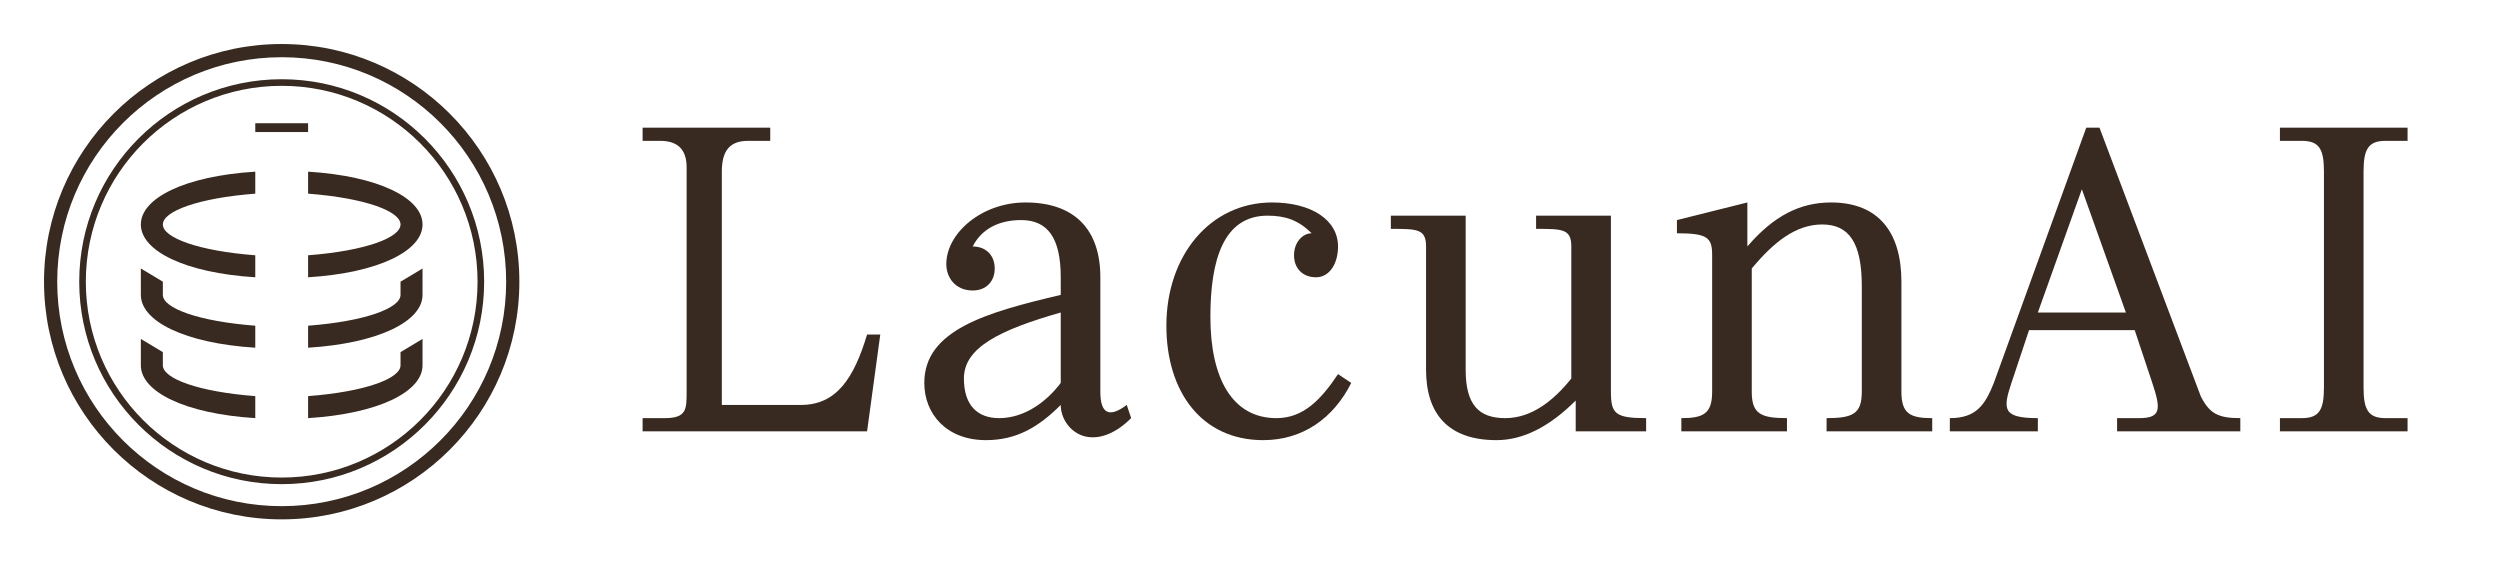
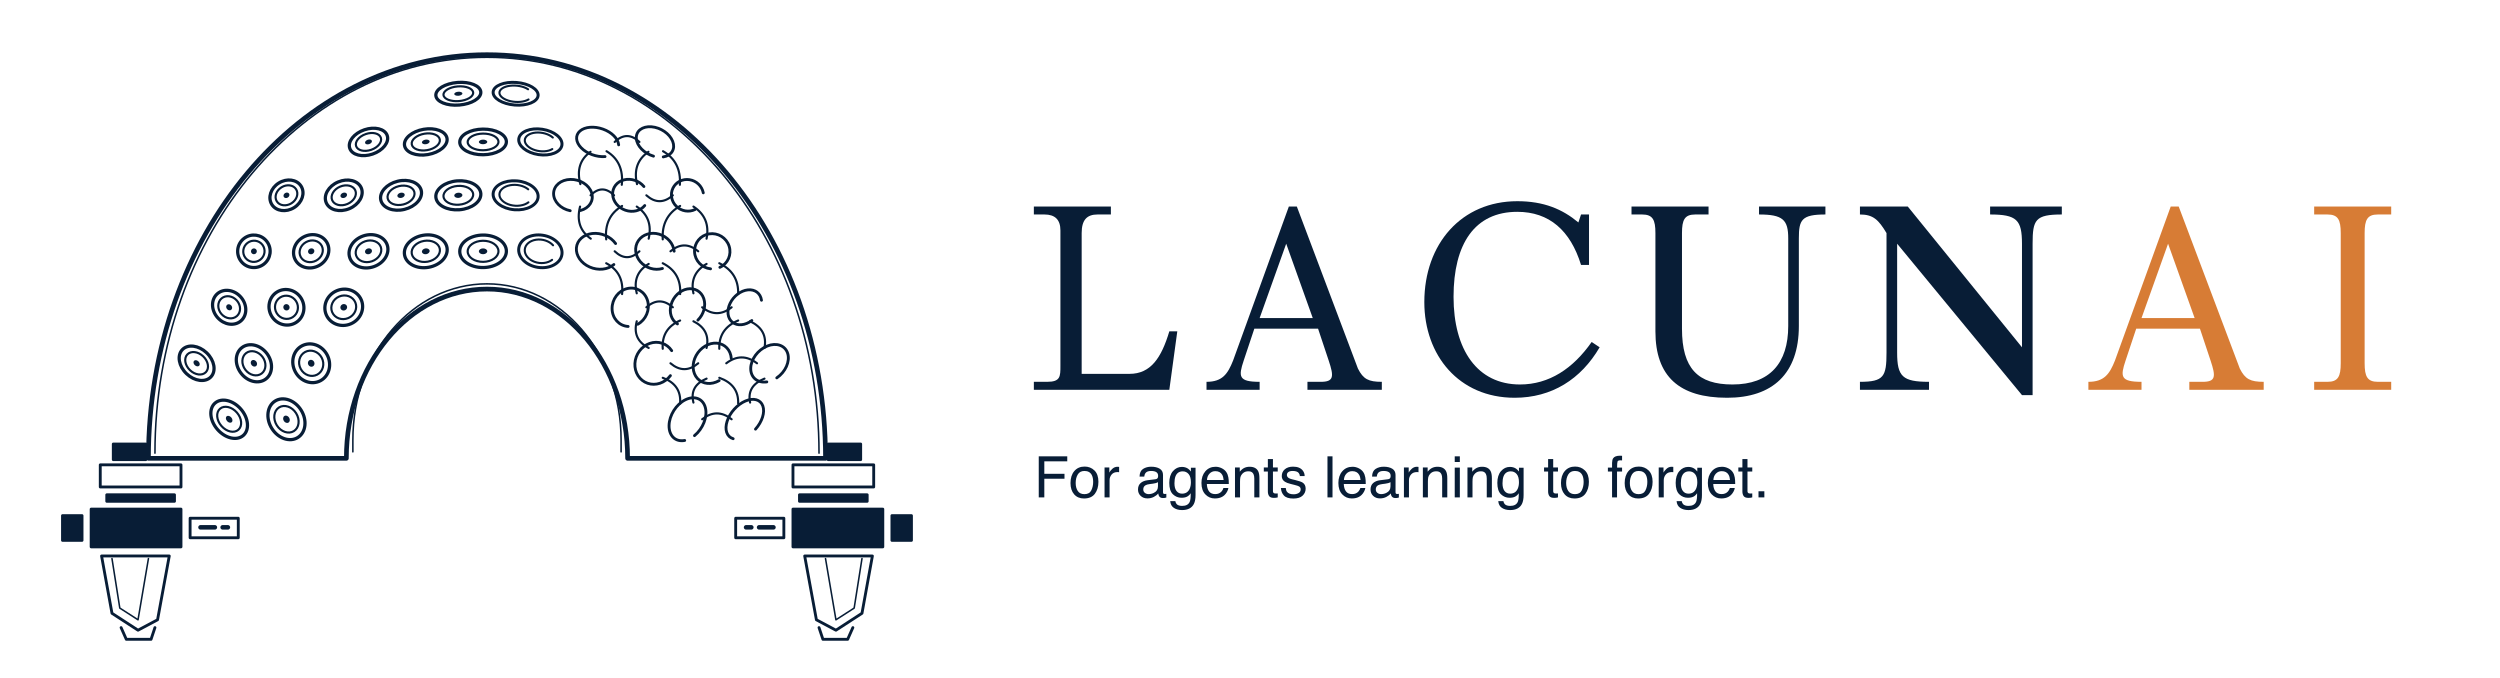
- <svg xmlns="http://www.w3.org/2000/svg" width="568" height="128" viewBox="0 0 568 128" role="img" aria-labelledby="title desc">
-   <g fill="#382A20">
-     <path fill-rule="evenodd" d="M64 10 A54 54 0 1 1 64 118 A54 54 0 1 1 64 10 Z M64 13 A51 51 0 1 0 64 115 A51 51 0 1 0 64 13 Z" />
-     <path fill-rule="evenodd" d="M64 18 A46 46 0 1 1 64 110 A46 46 0 1 1 64 18 Z M64 19.5 A44.5 44.5 0 1 0 64 108.5 A44.5 44.5 0 1 0 64 19.5 Z" />
-     <path d="M58 28 H70 V30 H58 Z" />
-     <path d="M58 39 C42 40 32 45 32 51 C32 57 42 62 58 63 V58 C45 57 37 54 37 51 C37 48 45 45 58 44 Z M70 39 V44 C83 45 91 48 91 51 C91 54 83 57 70 58 V63 C86 62 96 57 96 51 C96 45 86 40 70 39 Z" />
-     <path d="M32 61 V67 C32 73 42 78 58 79 V74 C45 73 37 70 37 67 V64 Z M91 64 V67 C91 70 83 73 70 74 V79 C86 78 96 73 96 67 V61 Z" />
-     <path d="M32 77 V83 C32 89 42 94 58 95 V90 C45 89 37 86 37 83 V80 Z M91 80 V83 C91 86 83 89 70 90 V95 C86 94 96 89 96 83 V77 Z" />
-     <g transform="translate(146 14)" fill-rule="evenodd">
-       <path d="M0 15 H29 V18 H24 C20 18 18 20 18 25 V78 H36 C44 78 48 72 51 62 H54 L51 84 H0 V81 H5 C10 81 10 79 10 75 V24 C10 20 8 18 4 18 H0 Z" transform="translate(0 0)" />
-       <path d="M32 49 C32 40 29 36 23 36 C18 36 14 38 12 42 C15 42 17 44 17 47 C17 50 15 52 12 52 C8 52 6 49 6 46 C6 39 14 32 24 32 C35 32 41 38 41 49 V75 C41 80 43 81 47 78 L48 81 C44 85 40 86 37 85 C34 84 32 81 32 78 C27 83 22 86 15 86 C6 86 1 80 1 73 C1 61 15 57 32 53 Z M32 57 C18 61 10 65 10 72 C10 78 13 81 18 81 C24 81 29 77 32 73 Z" transform="translate(63 0)" />
-       <path d="M39 42 C39 46 37 49 34 49 C31 49 29 47 29 44 C29 41 31 39 33 39 C30 36 27 35 23 35 C13 35 10 45 10 58 C10 72 15 81 25 81 C31 81 35 77 39 71 L42 73 C38 81 31 86 22 86 C8 86 0 75 0 60 C0 44 10 32 24 32 C33 32 39 36 39 42 Z" transform="translate(119 0)" />
-       <path d="M0 35 H17 V70 C17 78 20 81 26 81 C32 81 37 77 41 72 V42 C41 38 39 38 33 38 V35 H50 V75 C50 80 51 81 58 81 V84 H42 V77 C36 83 30 86 24 86 C13 86 8 80 8 70 V42 C8 38 6 38 0 38 Z" transform="translate(170 0)" />
-       <path d="M0 36 L16 32 V42 C22 35 28 32 35 32 C46 32 51 39 51 50 V75 C51 80 53 81 58 81 V84 H34 V81 C40 81 42 80 42 75 V51 C42 41 39 37 33 37 C27 37 22 41 17 47 V75 C17 80 19 81 25 81 V84 H1 V81 C6 81 8 80 8 75 V44 C8 40 7 39 0 39 Z" transform="translate(235 0)" />
-       <path d="M28 15 H31 L54 76 C56 80 58 81 63 81 V84 H35 V81 H40 C45 81 45 79 43 73 L39 61 H15 L11 73 C9 79 9 81 17 81 V84 H-3 V81 C3 81 5 78 7 73 Z M17 57 H37 L27 29 Z" transform="translate(300 0)" />
-       <path d="M0 15 H29 V18 H24 C20 18 19 20 19 25 V74 C19 79 20 81 24 81 H29 V84 H0 V81 H5 C9 81 10 79 10 74 V25 C10 20 9 18 5 18 H0 Z" transform="translate(372 0)" />
+ <svg xmlns="http://www.w3.org/2000/svg" width="960" height="260" viewBox="0 0 960 260" role="img" aria-labelledby="title desc">
+   <g transform="translate(7 1) scale(.5)">
+     <g stroke="#081D36" fill="none" stroke-linecap="round" stroke-linejoin="round">
+       <defs>
+         <clipPath id="helmet-shell">
+           <path d="M100 350 A260 310 0 0 1 620 350 H468 A108 130 0 0 0 252 350 Z" />
+         </clipPath>
+       </defs>
+       <g clip-path="url(#helmet-shell)">
+         <path stroke-width="1.65" d="M458.08 107.00 Q467.58 98.00 477.07 107.00" />
+         <path stroke-width="1.65" d="M439.50 114.59 Q427.44 123.22 431.71 139.42" />
+         <path stroke-width="1.65" d="M451.81 114.14 Q465.35 122.35 463.53 139.93" />
+         <path stroke-width="1.65" d="M483.99 114.59 Q471.44 123.22 475.22 139.42" />
+         <path stroke-width="1.65" d="M495.21 114.14 Q509.35 122.35 508.13 139.93" />
+         <path stroke-width="1.65" d="M439.57 148.00 Q448.58 139.00 457.58 148.00" />
+         <path stroke-width="1.65" d="M431.49 156.65 Q427.37 172.62 439.71 181.31" />
+         <path stroke-width="1.65" d="M482.42 148.00 Q492.58 157.00 502.73 148.00" />
+         <path stroke-width="1.65" d="M475.02 156.65 Q487.83 165.34 484.18 181.31" />
+         <path stroke-width="1.65" d="M463.76 156.17 Q449.88 164.48 451.57 181.84" />
+         <path stroke-width="1.65" d="M518.56 156.65 Q531.83 165.34 528.64 181.31" />
+         <path stroke-width="1.65" d="M508.33 156.17 Q493.88 164.48 494.99 181.84" />
+         <path stroke-width="1.65" d="M458.08 191.00 Q467.58 200.00 477.07 191.00" />
+         <path stroke-width="1.65" d="M451.57 200.16 Q465.44 207.48 463.76 223.85" />
+         <path stroke-width="1.65" d="M500.93 191.00 Q511.58 182.00 522.22 191.00" />
+         <path stroke-width="1.65" d="M484.18 200.69 Q471.37 208.34 475.02 223.26" />
+         <path stroke-width="1.65" d="M494.99 200.16 Q509.44 207.48 508.33 223.85" />
+         <path stroke-width="1.65" d="M528.64 200.69 Q515.37 208.34 518.56 223.26" />
+         <path stroke-width="1.65" d="M538.42 200.16 Q553.44 207.48 552.91 223.85" />
+         <path stroke-width="1.65" d="M482.42 234.00 Q492.58 225.00 502.73 234.00" />
+         <path stroke-width="1.65" d="M475.02 244.74 Q471.37 258.62 484.18 265.22" />
+         <path stroke-width="1.65" d="M525.27 234.00 Q536.58 243.00 547.88 234.00" />
+         <path stroke-width="1.65" d="M518.56 244.74 Q531.83 251.34 528.64 265.22" />
+         <path stroke-width="1.65" d="M508.33 244.15 Q493.88 250.48 494.99 265.86" />
+         <path stroke-width="1.65" d="M562.09 244.74 Q575.83 251.34 573.11 265.22" />
+         <path stroke-width="1.65" d="M552.91 244.15 Q537.88 250.48 538.42 265.86" />
+         <path stroke-width="1.65" d="M500.93 277.00 Q511.58 286.00 522.22 277.00" />
+         <path stroke-width="1.65" d="M494.99 288.14 Q509.44 293.48 508.33 307.88" />
+         <path stroke-width="1.65" d="M543.78 277.00 Q555.58 268.00 567.38 277.00" />
+         <path stroke-width="1.65" d="M528.64 288.78 Q515.37 294.34 518.56 307.17" />
+         <path stroke-width="1.65" d="M538.42 288.14 Q553.44 293.48 552.91 307.88" />
+         <path stroke-width="1.65" d="M573.11 288.78 Q559.37 294.34 562.09 307.17" />
+         <path stroke-width="1.65" d="M525.27 320.00 Q536.58 311.00 547.88 320.00" />
+         <ellipse cx="338" cy="70" rx="17.32" ry="8.69" transform="rotate(-4.57 338 70)" stroke-width="2.5" />
+         <ellipse cx="338" cy="70" rx="11.43" ry="5.65" transform="rotate(-4.57 338 70)" stroke-width="1.65" />
+         <ellipse cx="338" cy="70" rx="3.12" ry="1.56" transform="rotate(-4.57 338 70)" fill="#081D36" stroke="none" />
+         <ellipse cx="382" cy="70" rx="17.32" ry="8.69" transform="rotate(4.57 382 70)" stroke-width="2.3" />
+         <path stroke-width="1.6" d="M391.90 74.39 A12.47 6.25 4.57 1 1 391.57 66.57" />
+         <ellipse cx="269" cy="107" rx="15.20" ry="9.84" transform="rotate(-18.90 269 107)" stroke-width="2.5" />
+         <ellipse cx="269" cy="107" rx="10.03" ry="6.40" transform="rotate(-18.90 269 107)" stroke-width="1.65" />
+         <ellipse cx="269" cy="107" rx="2.74" ry="1.77" transform="rotate(-18.90 269 107)" fill="#081D36" stroke="none" />
+         <ellipse cx="313" cy="107" rx="16.55" ry="9.84" transform="rotate(-9.76 313 107)" stroke-width="2.5" />
+         <ellipse cx="313" cy="107" rx="10.93" ry="6.40" transform="rotate(-9.76 313 107)" stroke-width="1.65" />
+         <ellipse cx="313" cy="107" rx="2.98" ry="1.77" transform="rotate(-9.76 313 107)" fill="#081D36" stroke="none" />
+         <ellipse cx="357" cy="107" rx="17.91" ry="9.84" transform="rotate(-0.62 357 107)" stroke-width="2.5" />
+         <ellipse cx="357" cy="107" rx="11.82" ry="6.40" transform="rotate(-0.62 357 107)" stroke-width="1.65" />
+         <ellipse cx="357" cy="107" rx="3.22" ry="1.77" transform="rotate(-0.62 357 107)" fill="#081D36" stroke="none" />
+         <ellipse cx="401" cy="107" rx="16.74" ry="9.84" transform="rotate(8.52 401 107)" stroke-width="2.3" />
+         <path stroke-width="1.6" d="M410.16 112.48 A12.05 7.09 8.52 1 1 410.56 103.64" />
+         <path stroke-width="2.2" d="M450.66 118.26 A16.62 10.63 17.65 1 1 461.13 109.25" />
+         <path stroke-width="2.2" d="M487.87 117.93 A15.15 10.63 26.79 1 1 495.40 118.51" />
+         <ellipse cx="206" cy="148" rx="13.26" ry="11.12" transform="rotate(-31.98 206 148)" stroke-width="2.5" />
+         <ellipse cx="206" cy="148" rx="8.75" ry="7.23" transform="rotate(-31.98 206 148)" stroke-width="1.65" />
+         <ellipse cx="206" cy="148" rx="2.39" ry="2.00" transform="rotate(-31.98 206 148)" fill="#081D36" stroke="none" />
+         <ellipse cx="250" cy="148" rx="14.62" ry="11.12" transform="rotate(-22.85 250 148)" stroke-width="2.5" />
+         <ellipse cx="250" cy="148" rx="9.65" ry="7.23" transform="rotate(-22.85 250 148)" stroke-width="1.65" />
+         <ellipse cx="250" cy="148" rx="2.63" ry="2.00" transform="rotate(-22.85 250 148)" fill="#081D36" stroke="none" />
+         <ellipse cx="294" cy="148" rx="15.97" ry="11.12" transform="rotate(-13.71 294 148)" stroke-width="2.5" />
+         <ellipse cx="294" cy="148" rx="10.54" ry="7.23" transform="rotate(-13.71 294 148)" stroke-width="1.65" />
+         <ellipse cx="294" cy="148" rx="2.87" ry="2.00" transform="rotate(-13.71 294 148)" fill="#081D36" stroke="none" />
+         <ellipse cx="338" cy="148" rx="17.32" ry="11.12" transform="rotate(-4.57 338 148)" stroke-width="2.5" />
+         <ellipse cx="338" cy="148" rx="11.43" ry="7.23" transform="rotate(-4.57 338 148)" stroke-width="1.65" />
+         <ellipse cx="338" cy="148" rx="3.12" ry="2.00" transform="rotate(-4.57 338 148)" fill="#081D36" stroke="none" />
+         <ellipse cx="382" cy="148" rx="17.32" ry="11.12" transform="rotate(4.57 382 148)" stroke-width="2.3" />
+         <path stroke-width="1.6" d="M391.82 153.39 A12.47 8.01 4.57 1 1 391.67 143.40" />
+         <path stroke-width="2.2" d="M423.92 159.84 A15.01 12.02 13.71 1 1 431.79 159.67" />
+         <path stroke-width="2.2" d="M481.16 155.85 A13.74 12.02 22.85 1 1 480.52 141.26" />
+         <path stroke-width="2.2" d="M519.79 158.91 A12.47 12.02 31.98 1 1 526.12 146.09" />
+         <ellipse cx="181" cy="191" rx="12.49" ry="12.47" transform="rotate(-37.18 181 191)" stroke-width="2.5" />
+         <ellipse cx="181" cy="191" rx="8.24" ry="8.10" transform="rotate(-37.18 181 191)" stroke-width="1.65" />
+         <ellipse cx="181" cy="191" rx="2.25" ry="2.24" transform="rotate(-37.18 181 191)" fill="#081D36" stroke="none" />
+         <ellipse cx="225" cy="191" rx="13.85" ry="12.47" transform="rotate(-28.04 225 191)" stroke-width="2.5" />
+         <ellipse cx="225" cy="191" rx="9.14" ry="8.10" transform="rotate(-28.04 225 191)" stroke-width="1.65" />
+         <ellipse cx="225" cy="191" rx="2.49" ry="2.24" transform="rotate(-28.04 225 191)" fill="#081D36" stroke="none" />
+         <ellipse cx="269" cy="191" rx="15.20" ry="12.47" transform="rotate(-18.90 269 191)" stroke-width="2.5" />
+         <ellipse cx="269" cy="191" rx="10.03" ry="8.10" transform="rotate(-18.90 269 191)" stroke-width="1.65" />
+         <ellipse cx="269" cy="191" rx="2.74" ry="2.24" transform="rotate(-18.90 269 191)" fill="#081D36" stroke="none" />
+         <ellipse cx="313" cy="191" rx="16.55" ry="12.47" transform="rotate(-9.76 313 191)" stroke-width="2.5" />
+         <ellipse cx="313" cy="191" rx="10.93" ry="8.10" transform="rotate(-9.76 313 191)" stroke-width="1.65" />
+         <ellipse cx="313" cy="191" rx="2.98" ry="2.24" transform="rotate(-9.76 313 191)" fill="#081D36" stroke="none" />
+         <ellipse cx="357" cy="191" rx="17.91" ry="12.47" transform="rotate(-0.62 357 191)" stroke-width="2.5" />
+         <ellipse cx="357" cy="191" rx="11.82" ry="8.10" transform="rotate(-0.62 357 191)" stroke-width="1.65" />
+         <ellipse cx="357" cy="191" rx="3.22" ry="2.24" transform="rotate(-0.62 357 191)" fill="#081D36" stroke="none" />
+         <ellipse cx="401" cy="191" rx="16.74" ry="12.47" transform="rotate(8.52 401 191)" stroke-width="2.3" />
+         <path stroke-width="1.6" d="M410.00 197.55 A12.05 8.98 8.52 1 1 410.75 186.39" />
+         <path stroke-width="2.2" d="M457.44 201.15 A16.62 13.47 17.65 1 1 458.78 185.05" />
+         <path stroke-width="2.2" d="M494.75 204.19 A15.15 13.47 26.79 1 1 503.75 190.91" />
+         <path stroke-width="2.2" d="M531.70 204.46 A13.69 13.47 35.93 1 1 538.87 203.31" />
+         <ellipse cx="162" cy="234" rx="11.91" ry="13.81" transform="rotate(-41.12 162 234)" stroke-width="2.5" />
+         <ellipse cx="162" cy="234" rx="7.86" ry="8.98" transform="rotate(-41.12 162 234)" stroke-width="1.65" />
+         <ellipse cx="162" cy="234" rx="2.14" ry="2.49" transform="rotate(-41.12 162 234)" fill="#081D36" stroke="none" />
+         <ellipse cx="206" cy="234" rx="13.26" ry="13.81" transform="rotate(-31.98 206 234)" stroke-width="2.5" />
+         <ellipse cx="206" cy="234" rx="8.75" ry="8.98" transform="rotate(-31.98 206 234)" stroke-width="1.65" />
+         <ellipse cx="206" cy="234" rx="2.39" ry="2.49" transform="rotate(-31.98 206 234)" fill="#081D36" stroke="none" />
+         <ellipse cx="250" cy="234" rx="14.62" ry="13.81" transform="rotate(-22.85 250 234)" stroke-width="2.5" />
+         <ellipse cx="250" cy="234" rx="9.65" ry="8.98" transform="rotate(-22.85 250 234)" stroke-width="1.65" />
+         <ellipse cx="250" cy="234" rx="2.63" ry="2.49" transform="rotate(-22.85 250 234)" fill="#081D36" stroke="none" />
+         <path stroke-width="2.2" d="M468.40 248.72 A13.74 14.92 22.85 1 1 475.76 247.04" />
+         <path stroke-width="2.2" d="M506.28 246.77 A12.47 14.92 31.98 1 1 521.99 243.83" />
+         <path stroke-width="2.2" d="M563.40 244.17 A11.19 14.92 41.12 1 1 570.82 228.58" />
+         <ellipse cx="137" cy="277" rx="11.14" ry="15.16" transform="rotate(-46.32 137 277)" stroke-width="2.5" />
+         <ellipse cx="137" cy="277" rx="7.35" ry="9.85" transform="rotate(-46.32 137 277)" stroke-width="1.65" />
+         <ellipse cx="137" cy="277" rx="2.00" ry="2.73" transform="rotate(-46.32 137 277)" fill="#081D36" stroke="none" />
+         <ellipse cx="181" cy="277" rx="12.49" ry="15.16" transform="rotate(-37.18 181 277)" stroke-width="2.5" />
+         <ellipse cx="181" cy="277" rx="8.24" ry="9.85" transform="rotate(-37.18 181 277)" stroke-width="1.65" />
+         <ellipse cx="181" cy="277" rx="2.25" ry="2.73" transform="rotate(-37.18 181 277)" fill="#081D36" stroke="none" />
+         <ellipse cx="225" cy="277" rx="13.85" ry="15.16" transform="rotate(-28.04 225 277)" stroke-width="2.5" />
+         <ellipse cx="225" cy="277" rx="9.14" ry="9.85" transform="rotate(-28.04 225 277)" stroke-width="1.65" />
+         <ellipse cx="225" cy="277" rx="2.49" ry="2.73" transform="rotate(-28.04 225 277)" fill="#081D36" stroke="none" />
+         <path stroke-width="2.2" d="M500.87 286.49 A15.15 16.37 26.79 1 1 501.86 267.31" />
+         <path stroke-width="2.2" d="M538.28 290.32 A13.69 16.37 35.93 1 1 547.63 273.31" />
+         <path stroke-width="2.2" d="M574.91 291.30 A12.23 16.37 45.07 1 1 582.58 288.20" />
+         <ellipse cx="162" cy="320" rx="11.91" ry="16.50" transform="rotate(-41.12 162 320)" stroke-width="2.5" />
+         <ellipse cx="162" cy="320" rx="7.86" ry="10.72" transform="rotate(-41.12 162 320)" stroke-width="1.65" />
+         <ellipse cx="162" cy="320" rx="2.14" ry="2.97" transform="rotate(-41.12 162 320)" fill="#081D36" stroke="none" />
+         <ellipse cx="206" cy="320" rx="13.26" ry="16.50" transform="rotate(-31.98 206 320)" stroke-width="2.5" />
+         <ellipse cx="206" cy="320" rx="8.75" ry="10.72" transform="rotate(-31.98 206 320)" stroke-width="1.65" />
+         <ellipse cx="206" cy="320" rx="2.39" ry="2.97" transform="rotate(-31.98 206 320)" fill="#081D36" stroke="none" />
+         <path stroke-width="2.2" d="M511.84 336.27 A12.47 17.82 31.98 1 1 519.37 332.56" />
+         <path stroke-width="2.2" d="M549.06 334.93 A11.19 17.82 41.12 1 1 566.23 327.59" />
+       </g>
+       <path d="M100 350 A260 310 0 0 1 620 350 H468 A108 130 0 0 0 252 350 Z" stroke-width="3.6" />
+       <path d="M105 346 A255 304 0 0 1 615 346 M257 345 V336 A103 120 0 0 1 463 336 V345" stroke-width="1.2" />
+       <g stroke-width="2.2">
+         <path d="M73 339 H98 V351 H73 Z" fill="#081D36" />
+         <path d="M63 355 H125 V372 H63 Z" />
+         <path d="M68 378 H120 V383 H68 Z" fill="#081D36" />
+         <path d="M56 389 H125 V418 H56 Z" fill="#081D36" />
+         <path d="M34 394 H49 V413 H34 Z" fill="#081D36" />
+         <path d="M132 396 H169 V411 H132 Z" />
+         <path d="M140 403 H151 M157 403 H161" stroke-width="3.5" />
+         <path d="M64 425 H116 L107 474 L92 482 L72 469 Z" />
+         <path d="M72 427 L78 465 L92 474 L100 427" stroke-width="1.2" />
+         <path d="M79 480 L83 489 H102 L105 480" />
+       </g>
+       <g transform="translate(720 0) scale(-1 1)">
+         <g stroke-width="2.2">
+           <path d="M73 339 H98 V351 H73 Z" fill="#081D36" />
+           <path d="M63 355 H125 V372 H63 Z" />
+           <path d="M68 378 H120 V383 H68 Z" fill="#081D36" />
+           <path d="M56 389 H125 V418 H56 Z" fill="#081D36" />
+           <path d="M34 394 H49 V413 H34 Z" fill="#081D36" />
+           <path d="M132 396 H169 V411 H132 Z" />
+           <path d="M140 403 H151 M157 403 H161" stroke-width="3.5" />
+           <path d="M64 425 H116 L107 474 L92 482 L72 469 Z" />
+           <path d="M72 427 L78 465 L92 474 L100 427" stroke-width="1.2" />
+           <path d="M79 480 L83 489 H102 L105 480" />
+         </g>
+       </g>
    </g>
  </g>
+   <g transform="translate(397 64) scale(1.02)">
+     <g fill-rule="evenodd">
+       <path fill="#081D36" d="M0 15 H29 V18 H24 C20 18 18 20 18 25 V78 H36 C44 78 48 72 51 62 H54 L51 84 H0 V81 H5 C10 81 10 79 10 75 V24 C10 20 8 18 4 18 H0 Z" transform="translate(0 0)" />
+       <path fill="#081D36" d="M28 15 H31 L54 76 C56 80 58 81 63 81 V84 H35 V81 H40 C45 81 45 79 43 73 L39 61 H15 L11 73 C9 79 9 81 17 81 V84 H-3 V81 C3 81 5 78 7 73 Z M17 57 H37 L27 29 Z" transform="translate(68 0)" />
+       <path fill="#081D36" d="M60 18 H63 V37 H60 C56 24 48 17 36 17 C20 17 12 29 12 49 C12 69 21 82 37 82 C48 82 57 76 64 66 L67 68 C60 80 49 87 35 87 C14 87 1 71 1 51 C1 29 15 13 36 13 C46 13 53 16 59 21 Z" transform="translate(146 0)" />
+       <path fill="#081D36" d="M0 15 H29 V18 H24 C20 18 19 20 19 25 V61 C19 76 25 82 38 82 C52 82 59 74 59 60 V27 C59 20 57 18 48 18 V15 H73 V18 C64 18 63 20 63 27 V60 C63 78 53 87 36 87 C18 87 9 79 9 62 V25 C9 20 8 18 4 18 H0 Z" transform="translate(225 0)" />
+       <path fill="#081D36" d="M0 15 H18 L61 68 V29 C61 20 59 18 49 18 V15 H76 V18 C66 18 65 20 65 29 V86 H61 L14 29 V70 C14 79 16 81 26 81 V84 H0 V81 C9 81 10 79 10 70 V25 C7 20 5 18 0 18 Z" transform="translate(311 0)" />
+       <path fill="#D77C35" d="M28 15 H31 L54 76 C56 80 58 81 63 81 V84 H35 V81 H40 C45 81 45 79 43 73 L39 61 H15 L11 73 C9 79 9 81 17 81 V84 H-3 V81 C3 81 5 78 7 73 Z M17 57 H37 L27 29 Z" transform="translate(400 0)" />
+       <path fill="#D77C35" d="M0 15 H29 V18 H24 C20 18 19 20 19 25 V74 C19 79 20 81 24 81 H29 V84 H0 V81 H5 C9 81 10 79 10 74 V25 C10 20 9 18 5 18 H0 Z" transform="translate(482 0)" />
+     </g>
+   </g>
+   <path fill="#081D36" d="M1.880 -15.780 L12.826 -15.780 L12.826 -13.847 L4.018 -13.847 L4.018 -9.056 L11.763 -9.056 L11.763 -7.176 L4.018 -7.176 L4.018 -0.000 L1.880 -0.000 Z M19.422 -1.246 Q21.345 -1.246 22.059 -2.702 Q22.773 -4.157 22.773 -5.940 Q22.773 -7.552 22.258 -8.562 Q21.441 -10.151 19.443 -10.151 Q17.671 -10.151 16.865 -8.798 Q16.060 -7.444 16.060 -5.532 Q16.060 -3.695 16.865 -2.471 Q17.671 -1.246 19.422 -1.246 Z M19.497 -11.838 Q21.721 -11.838 23.257 -10.355 Q24.793 -8.873 24.793 -5.994 Q24.793 -3.212 23.439 -1.396 Q22.086 0.419 19.239 0.419 Q16.865 0.419 15.469 -1.187 Q14.072 -2.793 14.072 -5.500 Q14.072 -8.400 15.544 -10.119 Q17.016 -11.838 19.497 -11.838 Z M27.146 -11.505 L28.982 -11.505 L28.982 -9.518 Q29.208 -10.098 30.089 -10.930 Q30.970 -11.763 32.119 -11.763 Q32.173 -11.763 32.302 -11.752 Q32.431 -11.741 32.742 -11.709 L32.742 -9.668 Q32.570 -9.700 32.425 -9.711 Q32.280 -9.722 32.108 -9.722 Q30.647 -9.722 29.863 -8.782 Q29.079 -7.842 29.079 -6.617 L29.079 -0.000 L27.146 -0.000 Z M42.013 -3.062 Q42.013 -2.224 42.625 -1.740 Q43.237 -1.257 44.075 -1.257 Q45.096 -1.257 46.052 -1.729 Q47.663 -2.514 47.663 -4.297 L47.663 -5.854 Q47.309 -5.629 46.750 -5.479 Q46.191 -5.328 45.654 -5.264 L44.483 -5.113 Q43.431 -4.974 42.904 -4.673 Q42.013 -4.168 42.013 -3.062 Z M46.696 -6.972 Q47.362 -7.058 47.588 -7.530 Q47.717 -7.788 47.717 -8.271 Q47.717 -9.260 47.013 -9.706 Q46.310 -10.151 44.999 -10.151 Q43.484 -10.151 42.851 -9.335 Q42.496 -8.884 42.389 -7.992 L40.584 -7.992 Q40.638 -10.119 41.964 -10.952 Q43.291 -11.784 45.042 -11.784 Q47.072 -11.784 48.340 -11.011 Q49.597 -10.237 49.597 -8.604 L49.597 -1.977 Q49.597 -1.676 49.720 -1.493 Q49.844 -1.311 50.241 -1.311 Q50.370 -1.311 50.531 -1.327 Q50.692 -1.343 50.875 -1.375 L50.875 0.054 Q50.424 0.183 50.188 0.215 Q49.951 0.247 49.543 0.247 Q48.544 0.247 48.093 -0.462 Q47.856 -0.838 47.760 -1.525 Q47.169 -0.752 46.062 -0.183 Q44.956 0.387 43.624 0.387 Q42.023 0.387 41.008 -0.585 Q39.993 -1.558 39.993 -3.019 Q39.993 -4.619 40.992 -5.500 Q41.991 -6.381 43.613 -6.585 Z M56.826 -11.709 Q58.180 -11.709 59.189 -11.043 Q59.737 -10.667 60.307 -9.947 L60.307 -11.397 L62.090 -11.397 L62.090 -0.935 Q62.090 1.257 61.445 2.524 Q60.242 4.866 56.901 4.866 Q55.043 4.866 53.775 4.034 Q52.508 3.201 52.357 1.429 L54.323 1.429 Q54.463 2.202 54.882 2.621 Q55.537 3.266 56.944 3.266 Q59.168 3.266 59.855 1.697 Q60.264 0.773 60.231 -1.601 Q59.651 -0.720 58.835 -0.290 Q58.019 0.140 56.676 0.140 Q54.807 0.140 53.405 -1.187 Q52.003 -2.514 52.003 -5.575 Q52.003 -8.465 53.416 -10.087 Q54.828 -11.709 56.826 -11.709 Z M60.307 -5.801 Q60.307 -7.938 59.426 -8.970 Q58.545 -10.001 57.181 -10.001 Q55.140 -10.001 54.388 -8.089 Q53.990 -7.068 53.990 -5.414 Q53.990 -3.470 54.780 -2.455 Q55.569 -1.439 56.901 -1.439 Q58.985 -1.439 59.834 -3.319 Q60.307 -4.383 60.307 -5.801 Z M69.792 -11.763 Q71.017 -11.763 72.166 -11.188 Q73.315 -10.613 73.917 -9.700 Q74.497 -8.830 74.690 -7.670 Q74.862 -6.875 74.862 -5.135 L66.430 -5.135 Q66.483 -3.384 67.257 -2.326 Q68.030 -1.268 69.652 -1.268 Q71.167 -1.268 72.069 -2.267 Q72.585 -2.847 72.800 -3.609 L74.701 -3.609 Q74.626 -2.976 74.202 -2.197 Q73.777 -1.418 73.251 -0.924 Q72.370 -0.064 71.070 0.236 Q70.372 0.408 69.491 0.408 Q67.343 0.408 65.850 -1.155 Q64.356 -2.718 64.356 -5.532 Q64.356 -8.304 65.860 -10.033 Q67.364 -11.763 69.792 -11.763 Z M72.875 -6.671 Q72.757 -7.928 72.327 -8.680 Q71.532 -10.076 69.674 -10.076 Q68.342 -10.076 67.439 -9.115 Q66.537 -8.153 66.483 -6.671 Z M77.236 -11.505 L79.073 -11.505 L79.073 -9.872 Q79.890 -10.882 80.803 -11.322 Q81.716 -11.763 82.833 -11.763 Q85.282 -11.763 86.142 -10.055 Q86.614 -9.120 86.614 -7.380 L86.614 -0.000 L84.648 -0.000 L84.648 -7.251 Q84.648 -8.304 84.337 -8.948 Q83.821 -10.022 82.468 -10.022 Q81.780 -10.022 81.340 -9.883 Q80.545 -9.646 79.943 -8.938 Q79.460 -8.368 79.315 -7.761 Q79.170 -7.154 79.170 -6.026 L79.170 -0.000 L77.236 -0.000 Z M89.858 -14.717 L91.813 -14.717 L91.813 -11.505 L93.650 -11.505 L93.650 -9.926 L91.813 -9.926 L91.813 -2.417 Q91.813 -1.815 92.222 -1.611 Q92.447 -1.493 92.974 -1.493 Q93.113 -1.493 93.274 -1.499 Q93.436 -1.504 93.650 -1.525 L93.650 -0.000 Q93.317 0.097 92.958 0.140 Q92.598 0.183 92.179 0.183 Q90.825 0.183 90.342 -0.510 Q89.858 -1.203 89.858 -2.310 L89.858 -9.926 L88.301 -9.926 L88.301 -11.505 L89.858 -11.505 Z M96.733 -3.609 Q96.819 -2.643 97.217 -2.127 Q97.947 -1.192 99.752 -1.192 Q100.826 -1.192 101.643 -1.660 Q102.459 -2.127 102.459 -3.104 Q102.459 -3.846 101.804 -4.232 Q101.385 -4.469 100.149 -4.780 L98.613 -5.167 Q97.142 -5.532 96.443 -5.983 Q95.197 -6.768 95.197 -8.153 Q95.197 -9.786 96.374 -10.796 Q97.550 -11.806 99.537 -11.806 Q102.137 -11.806 103.286 -10.280 Q104.006 -9.313 103.984 -8.196 L102.158 -8.196 Q102.104 -8.852 101.696 -9.389 Q101.030 -10.151 99.387 -10.151 Q98.291 -10.151 97.727 -9.732 Q97.163 -9.313 97.163 -8.626 Q97.163 -7.874 97.904 -7.423 Q98.334 -7.154 99.172 -6.950 L100.450 -6.639 Q102.534 -6.134 103.243 -5.661 Q104.371 -4.920 104.371 -3.330 Q104.371 -1.794 103.206 -0.677 Q102.040 0.440 99.655 0.440 Q97.088 0.440 96.019 -0.725 Q94.950 -1.891 94.875 -3.609 Z M112.750 -15.780 L114.684 -15.780 L114.684 -0.000 L112.750 -0.000 Z M122.375 -11.763 Q123.600 -11.763 124.749 -11.188 Q125.898 -10.613 126.500 -9.700 Q127.080 -8.830 127.273 -7.670 Q127.445 -6.875 127.445 -5.135 L119.013 -5.135 Q119.066 -3.384 119.840 -2.326 Q120.613 -1.268 122.235 -1.268 Q123.750 -1.268 124.652 -2.267 Q125.168 -2.847 125.383 -3.609 L127.284 -3.609 Q127.209 -2.976 126.785 -2.197 Q126.360 -1.418 125.834 -0.924 Q124.953 -0.064 123.653 0.236 Q122.955 0.408 122.074 0.408 Q119.926 0.408 118.433 -1.155 Q116.939 -2.718 116.939 -5.532 Q116.939 -8.304 118.443 -10.033 Q119.947 -11.763 122.375 -11.763 Z M125.458 -6.671 Q125.340 -7.928 124.910 -8.680 Q124.115 -10.076 122.257 -10.076 Q120.925 -10.076 120.022 -9.115 Q119.120 -8.153 119.066 -6.671 Z M131.302 -3.062 Q131.302 -2.224 131.914 -1.740 Q132.526 -1.257 133.364 -1.257 Q134.385 -1.257 135.341 -1.729 Q136.952 -2.514 136.952 -4.297 L136.952 -5.854 Q136.598 -5.629 136.039 -5.479 Q135.480 -5.328 134.943 -5.264 L133.772 -5.113 Q132.720 -4.974 132.193 -4.673 Q131.302 -4.168 131.302 -3.062 Z M135.985 -6.972 Q136.651 -7.058 136.877 -7.530 Q137.006 -7.788 137.006 -8.271 Q137.006 -9.260 136.302 -9.706 Q135.599 -10.151 134.288 -10.151 Q132.773 -10.151 132.140 -9.335 Q131.785 -8.884 131.678 -7.992 L129.873 -7.992 Q129.927 -10.119 131.253 -10.952 Q132.580 -11.784 134.331 -11.784 Q136.361 -11.784 137.629 -11.011 Q138.886 -10.237 138.886 -8.604 L138.886 -1.977 Q138.886 -1.676 139.009 -1.493 Q139.133 -1.311 139.530 -1.311 Q139.659 -1.311 139.820 -1.327 Q139.981 -1.343 140.164 -1.375 L140.164 0.054 Q139.713 0.183 139.477 0.215 Q139.240 0.247 138.832 0.247 Q137.833 0.247 137.382 -0.462 Q137.146 -0.838 137.049 -1.525 Q136.458 -0.752 135.352 -0.183 Q134.245 0.387 132.913 0.387 Q131.312 0.387 130.297 -0.585 Q129.282 -1.558 129.282 -3.019 Q129.282 -4.619 130.281 -5.500 Q131.280 -6.381 132.902 -6.585 Z M142.108 -11.505 L143.945 -11.505 L143.945 -9.518 Q144.171 -10.098 145.052 -10.930 Q145.933 -11.763 147.082 -11.763 Q147.136 -11.763 147.265 -11.752 Q147.394 -11.741 147.705 -11.709 L147.705 -9.668 Q147.533 -9.700 147.388 -9.711 Q147.243 -9.722 147.071 -9.722 Q145.610 -9.722 144.826 -8.782 Q144.042 -7.842 144.042 -6.617 L144.042 -0.000 L142.108 -0.000 Z M149.381 -11.505 L151.218 -11.505 L151.218 -9.872 Q152.034 -10.882 152.947 -11.322 Q153.860 -11.763 154.978 -11.763 Q157.427 -11.763 158.286 -10.055 Q158.759 -9.120 158.759 -7.380 L158.759 -0.000 L156.793 -0.000 L156.793 -7.251 Q156.793 -8.304 156.481 -8.948 Q155.966 -10.022 154.612 -10.022 Q153.925 -10.022 153.484 -9.883 Q152.689 -9.646 152.088 -8.938 Q151.604 -8.368 151.459 -7.761 Q151.314 -7.154 151.314 -6.026 L151.314 -0.000 L149.381 -0.000 Z M161.616 -11.451 L163.582 -11.451 L163.582 -0.000 L161.616 -0.000 Z M161.616 -15.780 L163.582 -15.780 L163.582 -13.589 L161.616 -13.589 Z M166.504 -11.505 L168.341 -11.505 L168.341 -9.872 Q169.157 -10.882 170.070 -11.322 Q170.983 -11.763 172.101 -11.763 Q174.550 -11.763 175.409 -10.055 Q175.882 -9.120 175.882 -7.380 L175.882 -0.000 L173.916 -0.000 L173.916 -7.251 Q173.916 -8.304 173.604 -8.948 Q173.089 -10.022 171.735 -10.022 Q171.048 -10.022 170.607 -9.883 Q169.812 -9.646 169.211 -8.938 Q168.728 -8.368 168.583 -7.761 Q168.438 -7.154 168.438 -6.026 L168.438 -0.000 L166.504 -0.000 Z M182.800 -11.709 Q184.153 -11.709 185.163 -11.043 Q185.711 -10.667 186.280 -9.947 L186.280 -11.397 L188.063 -11.397 L188.063 -0.935 Q188.063 1.257 187.419 2.524 Q186.216 4.866 182.875 4.866 Q181.017 4.866 179.749 4.034 Q178.481 3.201 178.331 1.429 L180.297 1.429 Q180.437 2.202 180.855 2.621 Q181.511 3.266 182.918 3.266 Q185.142 3.266 185.829 1.697 Q186.237 0.773 186.205 -1.601 Q185.625 -0.720 184.809 -0.290 Q183.992 0.140 182.649 0.140 Q180.780 0.140 179.378 -1.187 Q177.977 -2.514 177.977 -5.575 Q177.977 -8.465 179.389 -10.087 Q180.802 -11.709 182.800 -11.709 Z M186.280 -5.801 Q186.280 -7.938 185.399 -8.970 Q184.519 -10.001 183.154 -10.001 Q181.113 -10.001 180.361 -8.089 Q179.964 -7.068 179.964 -5.414 Q179.964 -3.470 180.753 -2.455 Q181.543 -1.439 182.875 -1.439 Q184.959 -1.439 185.808 -3.319 Q186.280 -4.383 186.280 -5.801 Z M197.474 -14.717 L199.429 -14.717 L199.429 -11.505 L201.266 -11.505 L201.266 -9.926 L199.429 -9.926 L199.429 -2.417 Q199.429 -1.815 199.837 -1.611 Q200.062 -1.493 200.589 -1.493 Q200.729 -1.493 200.890 -1.499 Q201.051 -1.504 201.266 -1.525 L201.266 -0.000 Q200.933 0.097 200.573 0.140 Q200.213 0.183 199.794 0.183 Q198.440 0.183 197.957 -0.510 Q197.474 -1.203 197.474 -2.310 L197.474 -9.926 L195.916 -9.926 L195.916 -11.505 L197.474 -11.505 Z M207.765 -1.246 Q209.688 -1.246 210.402 -2.702 Q211.116 -4.157 211.116 -5.940 Q211.116 -7.552 210.601 -8.562 Q209.784 -10.151 207.786 -10.151 Q206.014 -10.151 205.208 -8.798 Q204.402 -7.444 204.402 -5.532 Q204.402 -3.695 205.208 -2.471 Q206.014 -1.246 207.765 -1.246 Z M207.840 -11.838 Q210.063 -11.838 211.600 -10.355 Q213.136 -8.873 213.136 -5.994 Q213.136 -3.212 211.782 -1.396 Q210.429 0.419 207.582 0.419 Q205.208 0.419 203.812 -1.187 Q202.415 -2.793 202.415 -5.500 Q202.415 -8.400 203.887 -10.119 Q205.358 -11.838 207.840 -11.838 Z M222.030 -13.256 Q222.073 -14.459 222.449 -15.018 Q223.126 -16.006 225.060 -16.006 Q225.242 -16.006 225.436 -15.995 Q225.629 -15.984 225.876 -15.963 L225.876 -14.201 Q225.575 -14.223 225.441 -14.228 Q225.307 -14.233 225.188 -14.233 Q224.308 -14.233 224.136 -13.777 Q223.964 -13.320 223.964 -11.451 L225.876 -11.451 L225.876 -9.926 L223.942 -9.926 L223.942 -0.000 L222.030 -0.000 L222.030 -9.926 L220.430 -9.926 L220.430 -11.451 L222.030 -11.451 Z M232.225 -1.246 Q234.147 -1.246 234.862 -2.702 Q235.576 -4.157 235.576 -5.940 Q235.576 -7.552 235.061 -8.562 Q234.244 -10.151 232.246 -10.151 Q230.474 -10.151 229.668 -8.798 Q228.862 -7.444 228.862 -5.532 Q228.862 -3.695 229.668 -2.471 Q230.474 -1.246 232.225 -1.246 Z M232.300 -11.838 Q234.523 -11.838 236.060 -10.355 Q237.596 -8.873 237.596 -5.994 Q237.596 -3.212 236.242 -1.396 Q234.889 0.419 232.042 0.419 Q229.668 0.419 228.271 -1.187 Q226.875 -2.793 226.875 -5.500 Q226.875 -8.400 228.347 -10.119 Q229.818 -11.838 232.300 -11.838 Z M239.948 -11.505 L241.785 -11.505 L241.785 -9.518 Q242.011 -10.098 242.892 -10.930 Q243.772 -11.763 244.922 -11.763 Q244.976 -11.763 245.104 -11.752 Q245.233 -11.741 245.545 -11.709 L245.545 -9.668 Q245.373 -9.700 245.228 -9.711 Q245.083 -9.722 244.911 -9.722 Q243.450 -9.722 242.666 -8.782 Q241.882 -7.842 241.882 -6.617 L241.882 -0.000 L239.948 -0.000 Z M251.281 -11.709 Q252.635 -11.709 253.645 -11.043 Q254.192 -10.667 254.762 -9.947 L254.762 -11.397 L256.545 -11.397 L256.545 -0.935 Q256.545 1.257 255.900 2.524 Q254.697 4.866 251.356 4.866 Q249.498 4.866 248.230 4.034 Q246.963 3.201 246.812 1.429 L248.778 1.429 Q248.918 2.202 249.337 2.621 Q249.992 3.266 251.399 3.266 Q253.623 3.266 254.311 1.697 Q254.719 0.773 254.687 -1.601 Q254.106 -0.720 253.290 -0.290 Q252.474 0.140 251.131 0.140 Q249.262 0.140 247.860 -1.187 Q246.458 -2.514 246.458 -5.575 Q246.458 -8.465 247.871 -10.087 Q249.283 -11.709 251.281 -11.709 Z M254.762 -5.801 Q254.762 -7.938 253.881 -8.970 Q253.000 -10.001 251.636 -10.001 Q249.595 -10.001 248.843 -8.089 Q248.445 -7.068 248.445 -5.414 Q248.445 -3.470 249.235 -2.455 Q250.024 -1.439 251.356 -1.439 Q253.440 -1.439 254.289 -3.319 Q254.762 -4.383 254.762 -5.801 Z M264.247 -11.763 Q265.472 -11.763 266.621 -11.188 Q267.771 -10.613 268.372 -9.700 Q268.952 -8.830 269.146 -7.670 Q269.317 -6.875 269.317 -5.135 L260.885 -5.135 Q260.938 -3.384 261.712 -2.326 Q262.485 -1.268 264.107 -1.268 Q265.622 -1.268 266.524 -2.267 Q267.040 -2.847 267.255 -3.609 L269.156 -3.609 Q269.081 -2.976 268.657 -2.197 Q268.232 -1.418 267.706 -0.924 Q266.825 -0.064 265.525 0.236 Q264.827 0.408 263.946 0.408 Q261.798 0.408 260.305 -1.155 Q258.812 -2.718 258.812 -5.532 Q258.812 -8.304 260.315 -10.033 Q261.819 -11.763 264.247 -11.763 Z M267.330 -6.671 Q267.212 -7.928 266.782 -8.680 Q265.987 -10.076 264.129 -10.076 Q262.797 -10.076 261.895 -9.115 Q260.992 -8.153 260.938 -6.671 Z M272.078 -14.717 L274.033 -14.717 L274.033 -11.505 L275.870 -11.505 L275.870 -9.926 L274.033 -9.926 L274.033 -2.417 Q274.033 -1.815 274.441 -1.611 Q274.667 -1.493 275.193 -1.493 Q275.333 -1.493 275.494 -1.499 Q275.655 -1.504 275.870 -1.525 L275.870 -0.000 Q275.537 0.097 275.177 0.140 Q274.817 0.183 274.398 0.183 Q273.045 0.183 272.562 -0.510 Q272.078 -1.203 272.078 -2.310 L272.078 -9.926 L270.521 -9.926 L270.521 -11.505 L272.078 -11.505 Z M278.266 -2.342 L280.511 -2.342 L280.511 -0.000 L278.266 -0.000 Z" transform="translate(397 191)" />
</svg>
